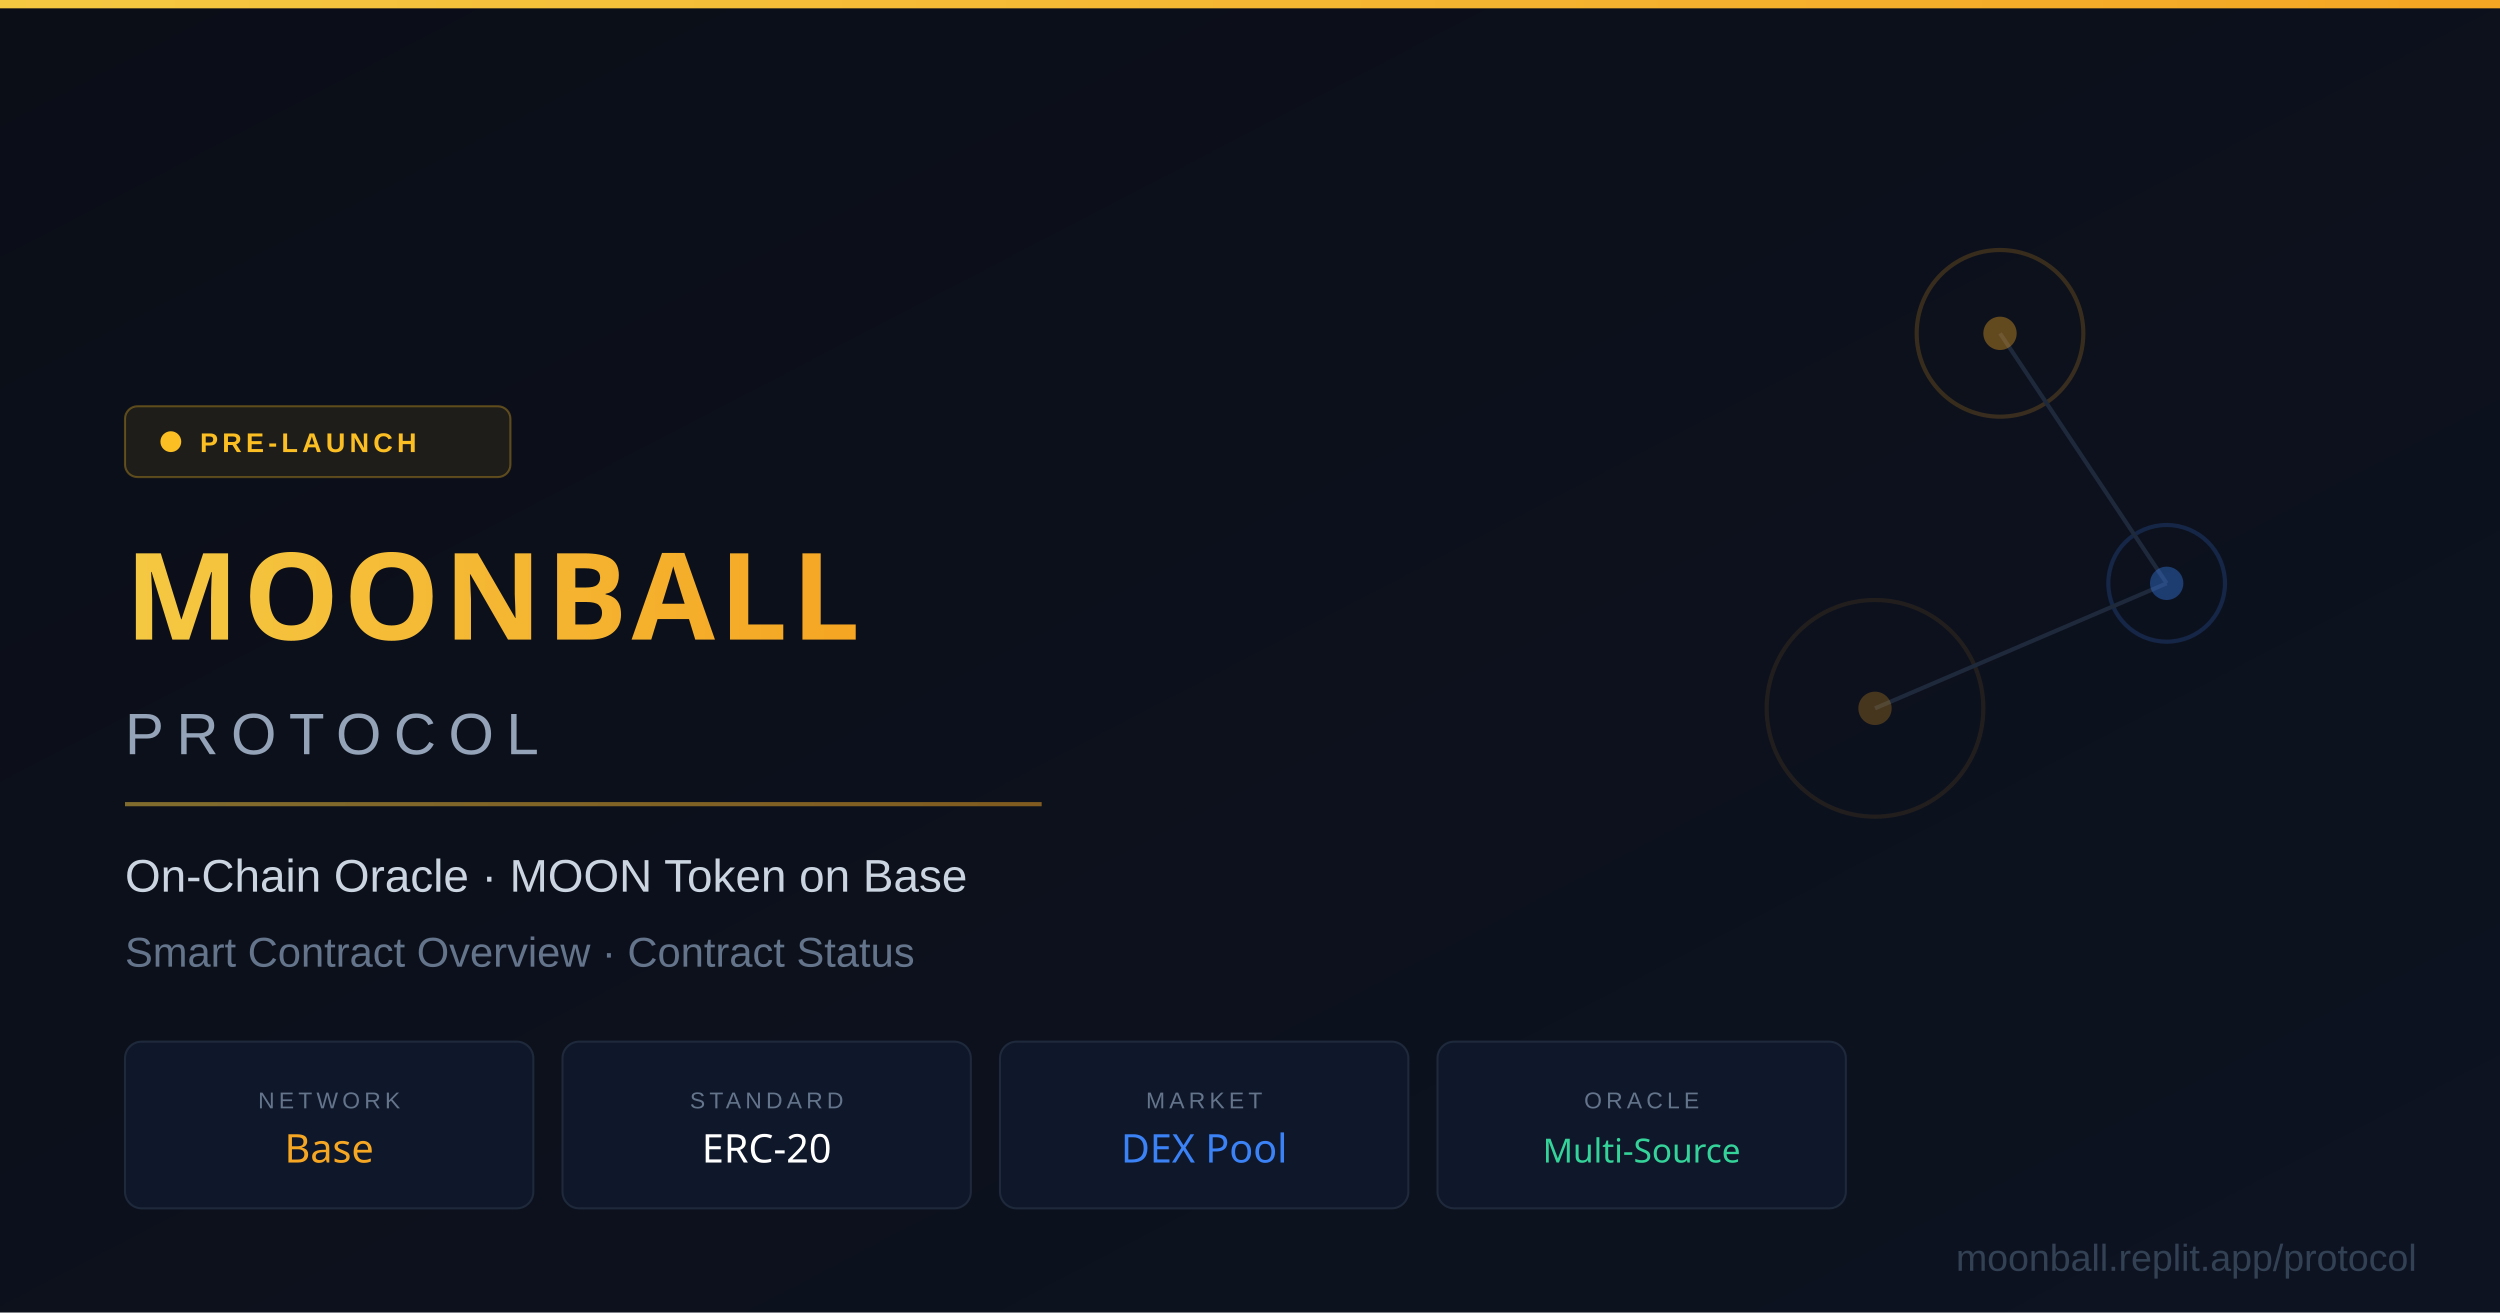
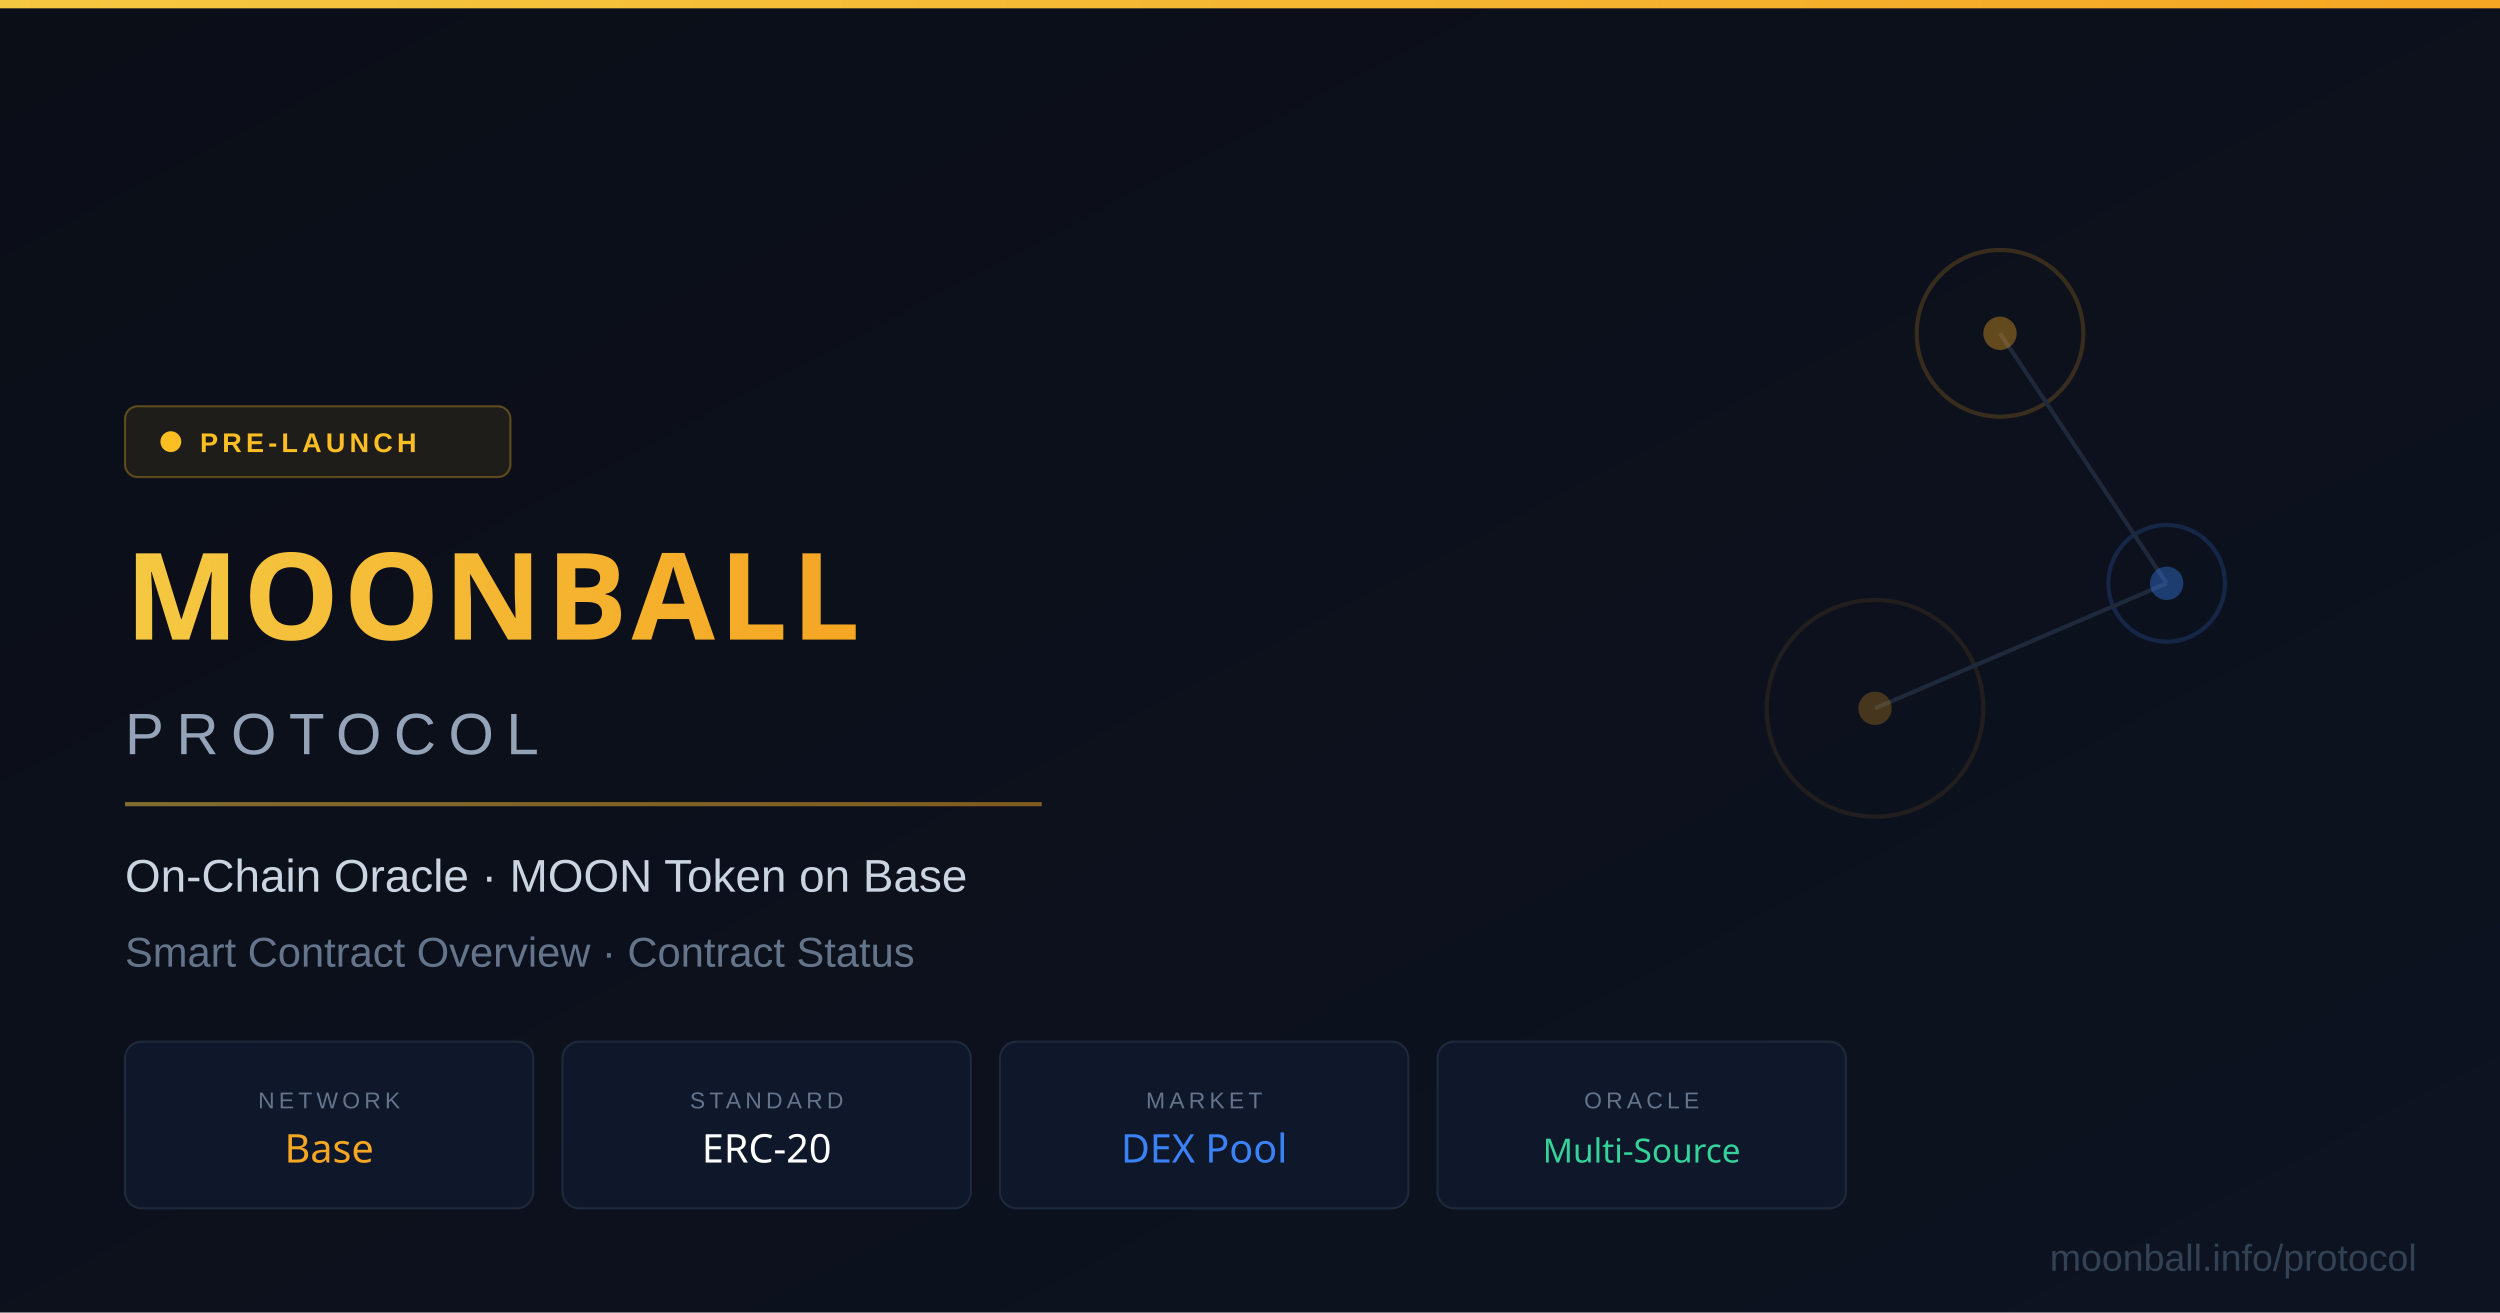
<svg xmlns="http://www.w3.org/2000/svg" width="1200" height="630" viewBox="0 0 1200 630">
  <defs>
    <linearGradient id="bg" x1="0%" y1="0%" x2="100%" y2="100%">
      <stop offset="0%" style="stop-color:#0B0E17" />
      <stop offset="100%" style="stop-color:#0D1321" />
    </linearGradient>
    <linearGradient id="goldGrad" x1="0%" y1="0%" x2="100%" y2="0%">
      <stop offset="0%" style="stop-color:#F5C842" />
      <stop offset="100%" style="stop-color:#F5A623" />
    </linearGradient>
    <linearGradient id="chainGrad" x1="0%" y1="0%" x2="0%" y2="100%">
      <stop offset="0%" style="stop-color:#F5A623" />
      <stop offset="100%" style="stop-color:#3B82F6" />
    </linearGradient>
    <filter id="glow">
      <feGaussianBlur stdDeviation="6" result="coloredBlur" />
      <feMerge>
        <feMergeNode in="coloredBlur" />
        <feMergeNode in="SourceGraphic" />
      </feMerge>
    </filter>
  </defs>
  <rect width="1200" height="630" fill="url(#bg)" />
  <circle cx="960" cy="160" r="40" fill="none" stroke="#F5A62330" stroke-width="2" />
  <circle cx="1040" cy="280" r="28" fill="none" stroke="#3B82F630" stroke-width="2" />
  <circle cx="900" cy="340" r="52" fill="none" stroke="#F5A62318" stroke-width="2" />
  <line x1="960" y1="160" x2="1040" y2="280" stroke="#1E293B" stroke-width="2" />
  <line x1="1040" y1="280" x2="900" y2="340" stroke="#1E293B" stroke-width="2" />
  <circle cx="960" cy="160" r="8" fill="#F5A62360" />
  <circle cx="1040" cy="280" r="8" fill="#3B82F660" />
  <circle cx="900" cy="340" r="8" fill="#F5A62340" />
  <rect x="0" y="0" width="1200" height="4" fill="url(#goldGrad)" />
  <rect x="60" y="195" width="185" height="34" rx="6" fill="#FBBF2415" stroke="#FBBF2450" stroke-width="1" />
  <circle cx="82" cy="212" r="5" fill="#FBBF24" />
  <text x="96" y="217" font-family="Arial, sans-serif" font-size="13" fill="#FBBF24" font-weight="700" letter-spacing="2">PRE-LAUNCH</text>
  <text x="60" y="307" font-family="Arial Black, sans-serif" font-size="58" font-weight="900" fill="url(#goldGrad)" letter-spacing="2">MOONBALL</text>
  <text x="60" y="362" font-family="Arial, sans-serif" font-size="28" font-weight="400" fill="#94A3B8" letter-spacing="6">PROTOCOL</text>
  <rect x="60" y="385" width="440" height="2" fill="url(#goldGrad)" opacity="0.5" />
  <text x="60" y="428" font-family="Arial, sans-serif" font-size="22" fill="#CBD5E1">On-Chain Oracle · MOON Token on Base</text>
  <text x="60" y="464" font-family="Arial, sans-serif" font-size="20" fill="#64748B">Smart Contract Overview · Contract Status</text>
  <rect x="60" y="500" width="196" height="80" rx="8" fill="#0F172A" stroke="#1E293B" stroke-width="1" />
  <text x="158" y="532" text-anchor="middle" font-family="Arial, sans-serif" font-size="11" fill="#64748B" letter-spacing="2">NETWORK</text>
  <text x="158" y="558" text-anchor="middle" font-family="Arial Black, sans-serif" font-size="19" fill="#F5A623">Base</text>
  <rect x="270" y="500" width="196" height="80" rx="8" fill="#0F172A" stroke="#1E293B" stroke-width="1" />
  <text x="368" y="532" text-anchor="middle" font-family="Arial, sans-serif" font-size="11" fill="#64748B" letter-spacing="2">STANDARD</text>
  <text x="368" y="558" text-anchor="middle" font-family="Arial Black, sans-serif" font-size="19" fill="#fff">ERC-20</text>
  <rect x="480" y="500" width="196" height="80" rx="8" fill="#0F172A" stroke="#1E293B" stroke-width="1" />
  <text x="578" y="532" text-anchor="middle" font-family="Arial, sans-serif" font-size="11" fill="#64748B" letter-spacing="2">MARKET</text>
  <text x="578" y="558" text-anchor="middle" font-family="Arial Black, sans-serif" font-size="19" fill="#3B82F6">DEX Pool</text>
  <rect x="690" y="500" width="196" height="80" rx="8" fill="#0F172A" stroke="#1E293B" stroke-width="1" />
  <text x="788" y="532" text-anchor="middle" font-family="Arial, sans-serif" font-size="11" fill="#64748B" letter-spacing="2">ORACLE</text>
  <text x="788" y="558" text-anchor="middle" font-family="Arial Black, sans-serif" font-size="16" fill="#34D399">Multi-Source</text>
-   <text x="1160" y="610" text-anchor="end" font-family="Arial, sans-serif" font-size="18" fill="#334155">moonball.replit.app/protocol</text>
+   <text x="1160" y="610" text-anchor="end" font-family="Arial, sans-serif" font-size="18" fill="#334155">moonball.info/protocol</text>
</svg>
